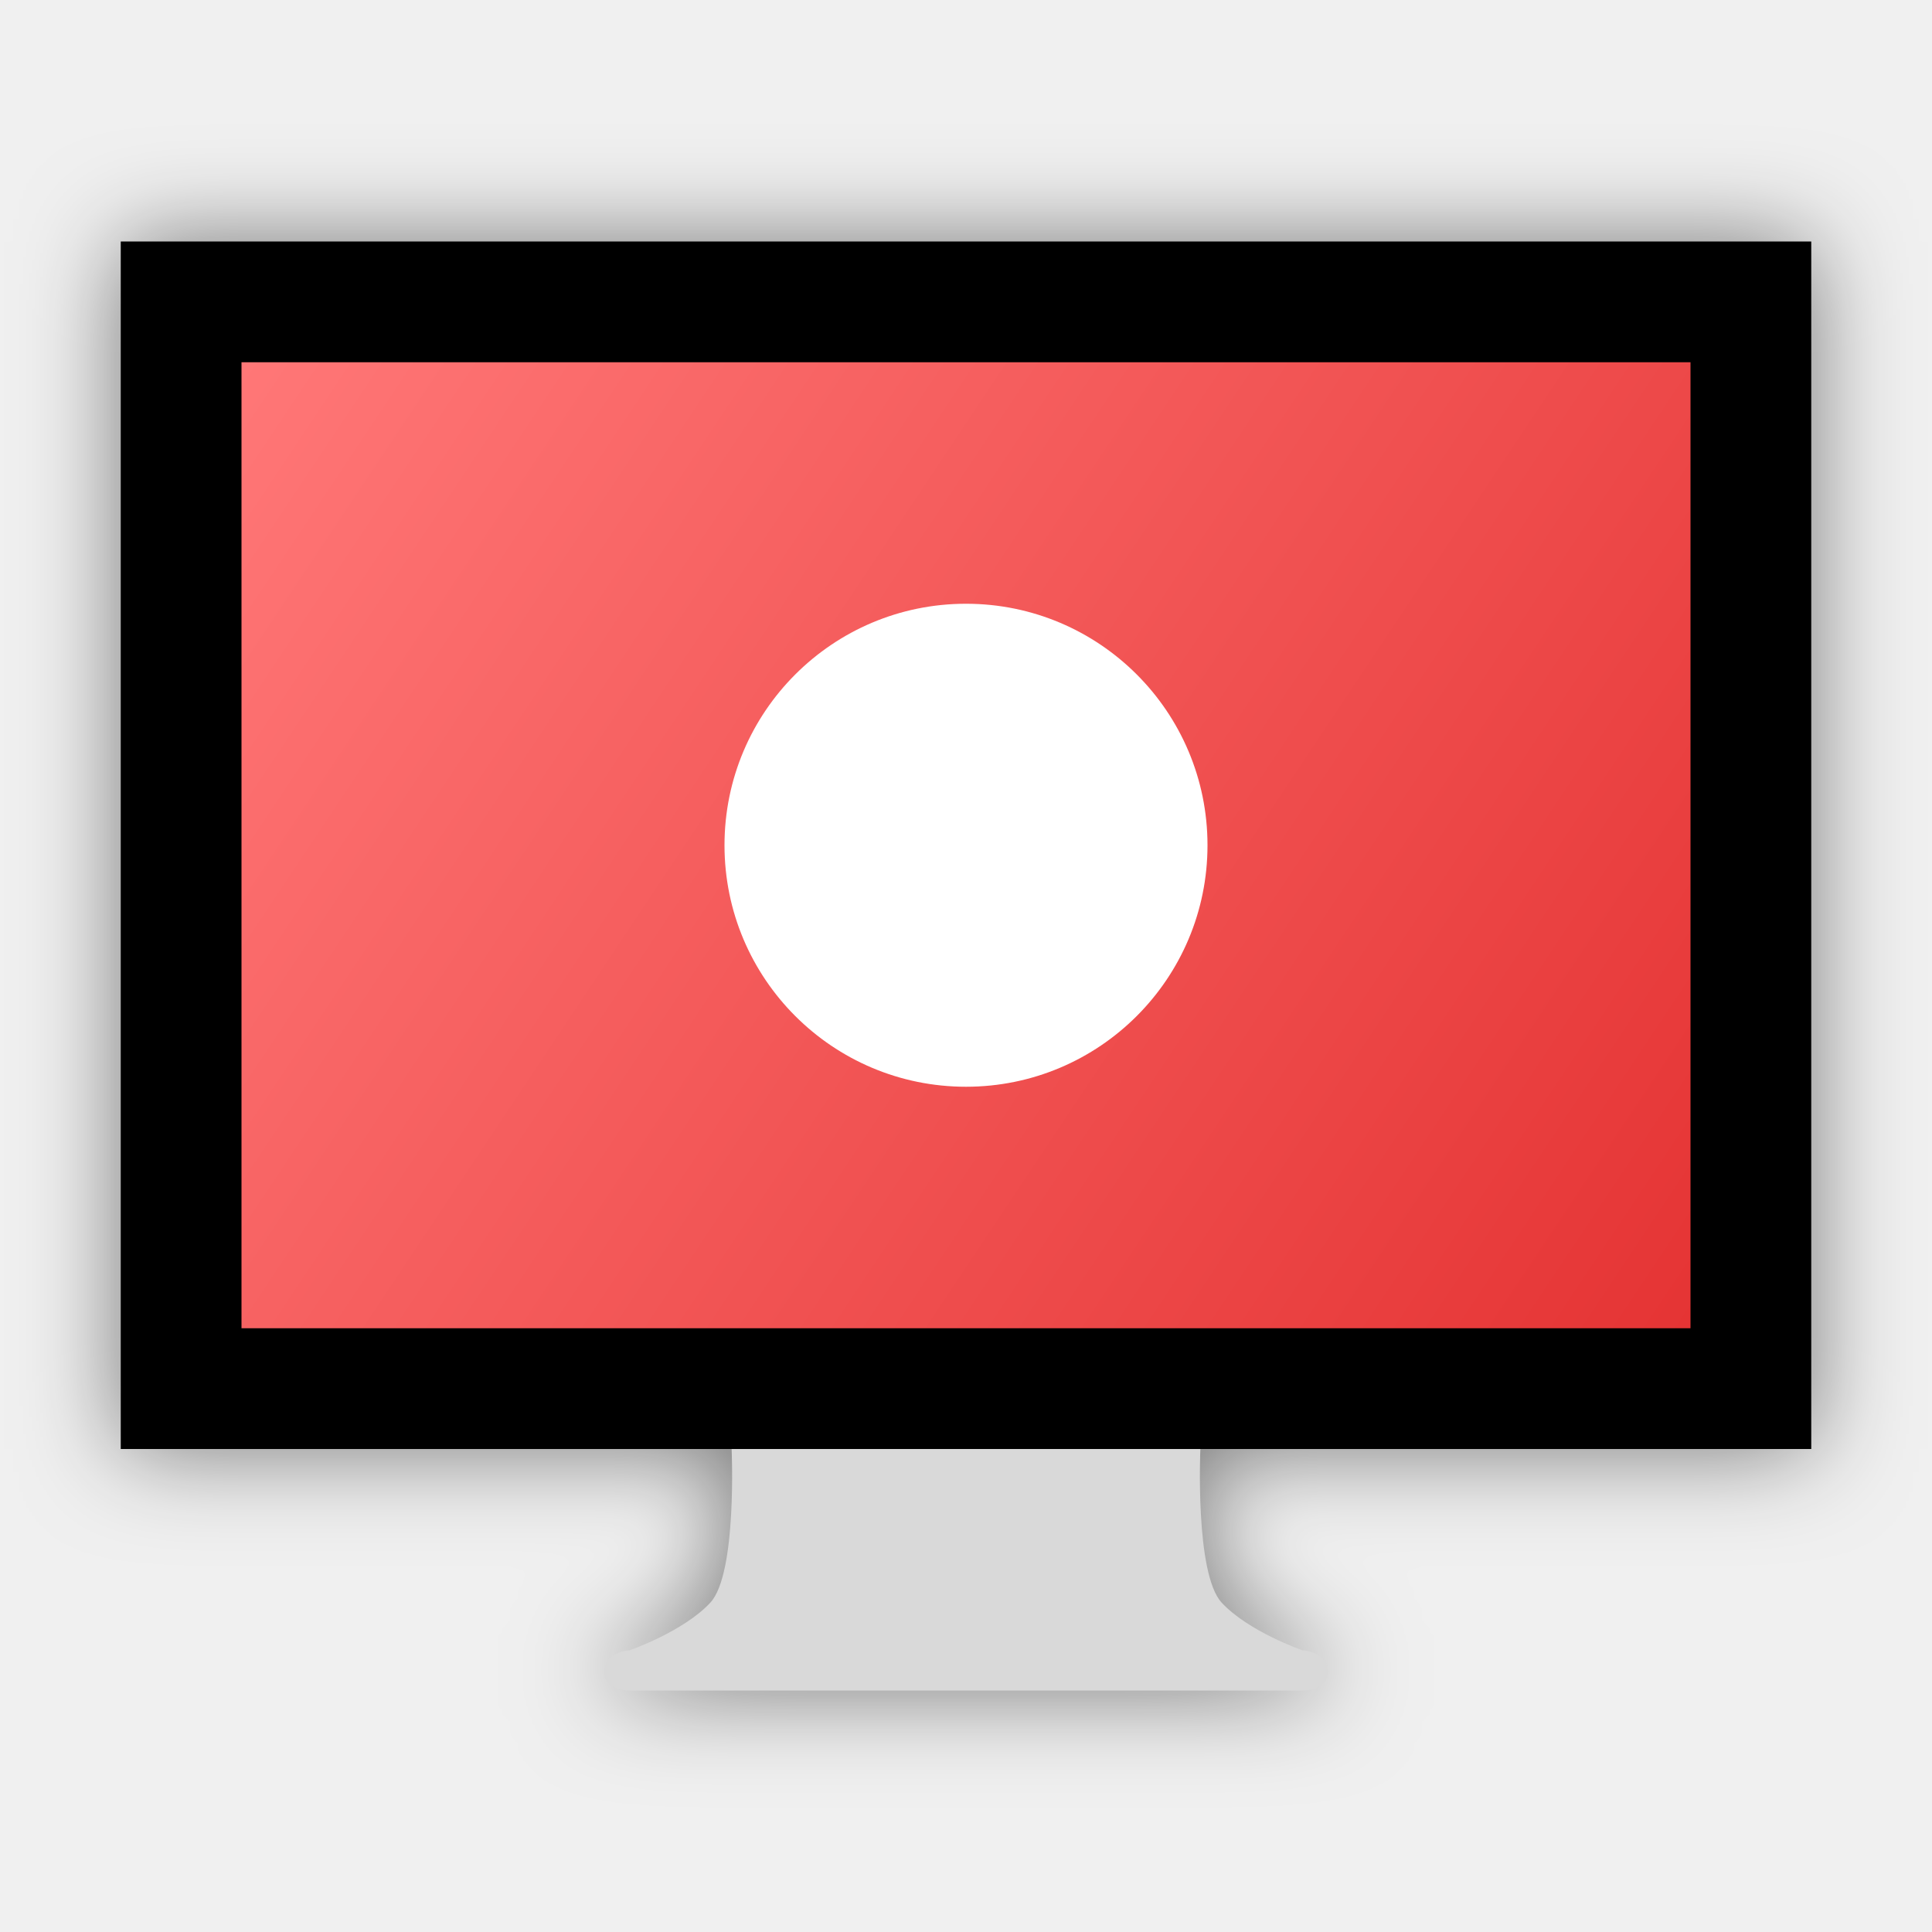
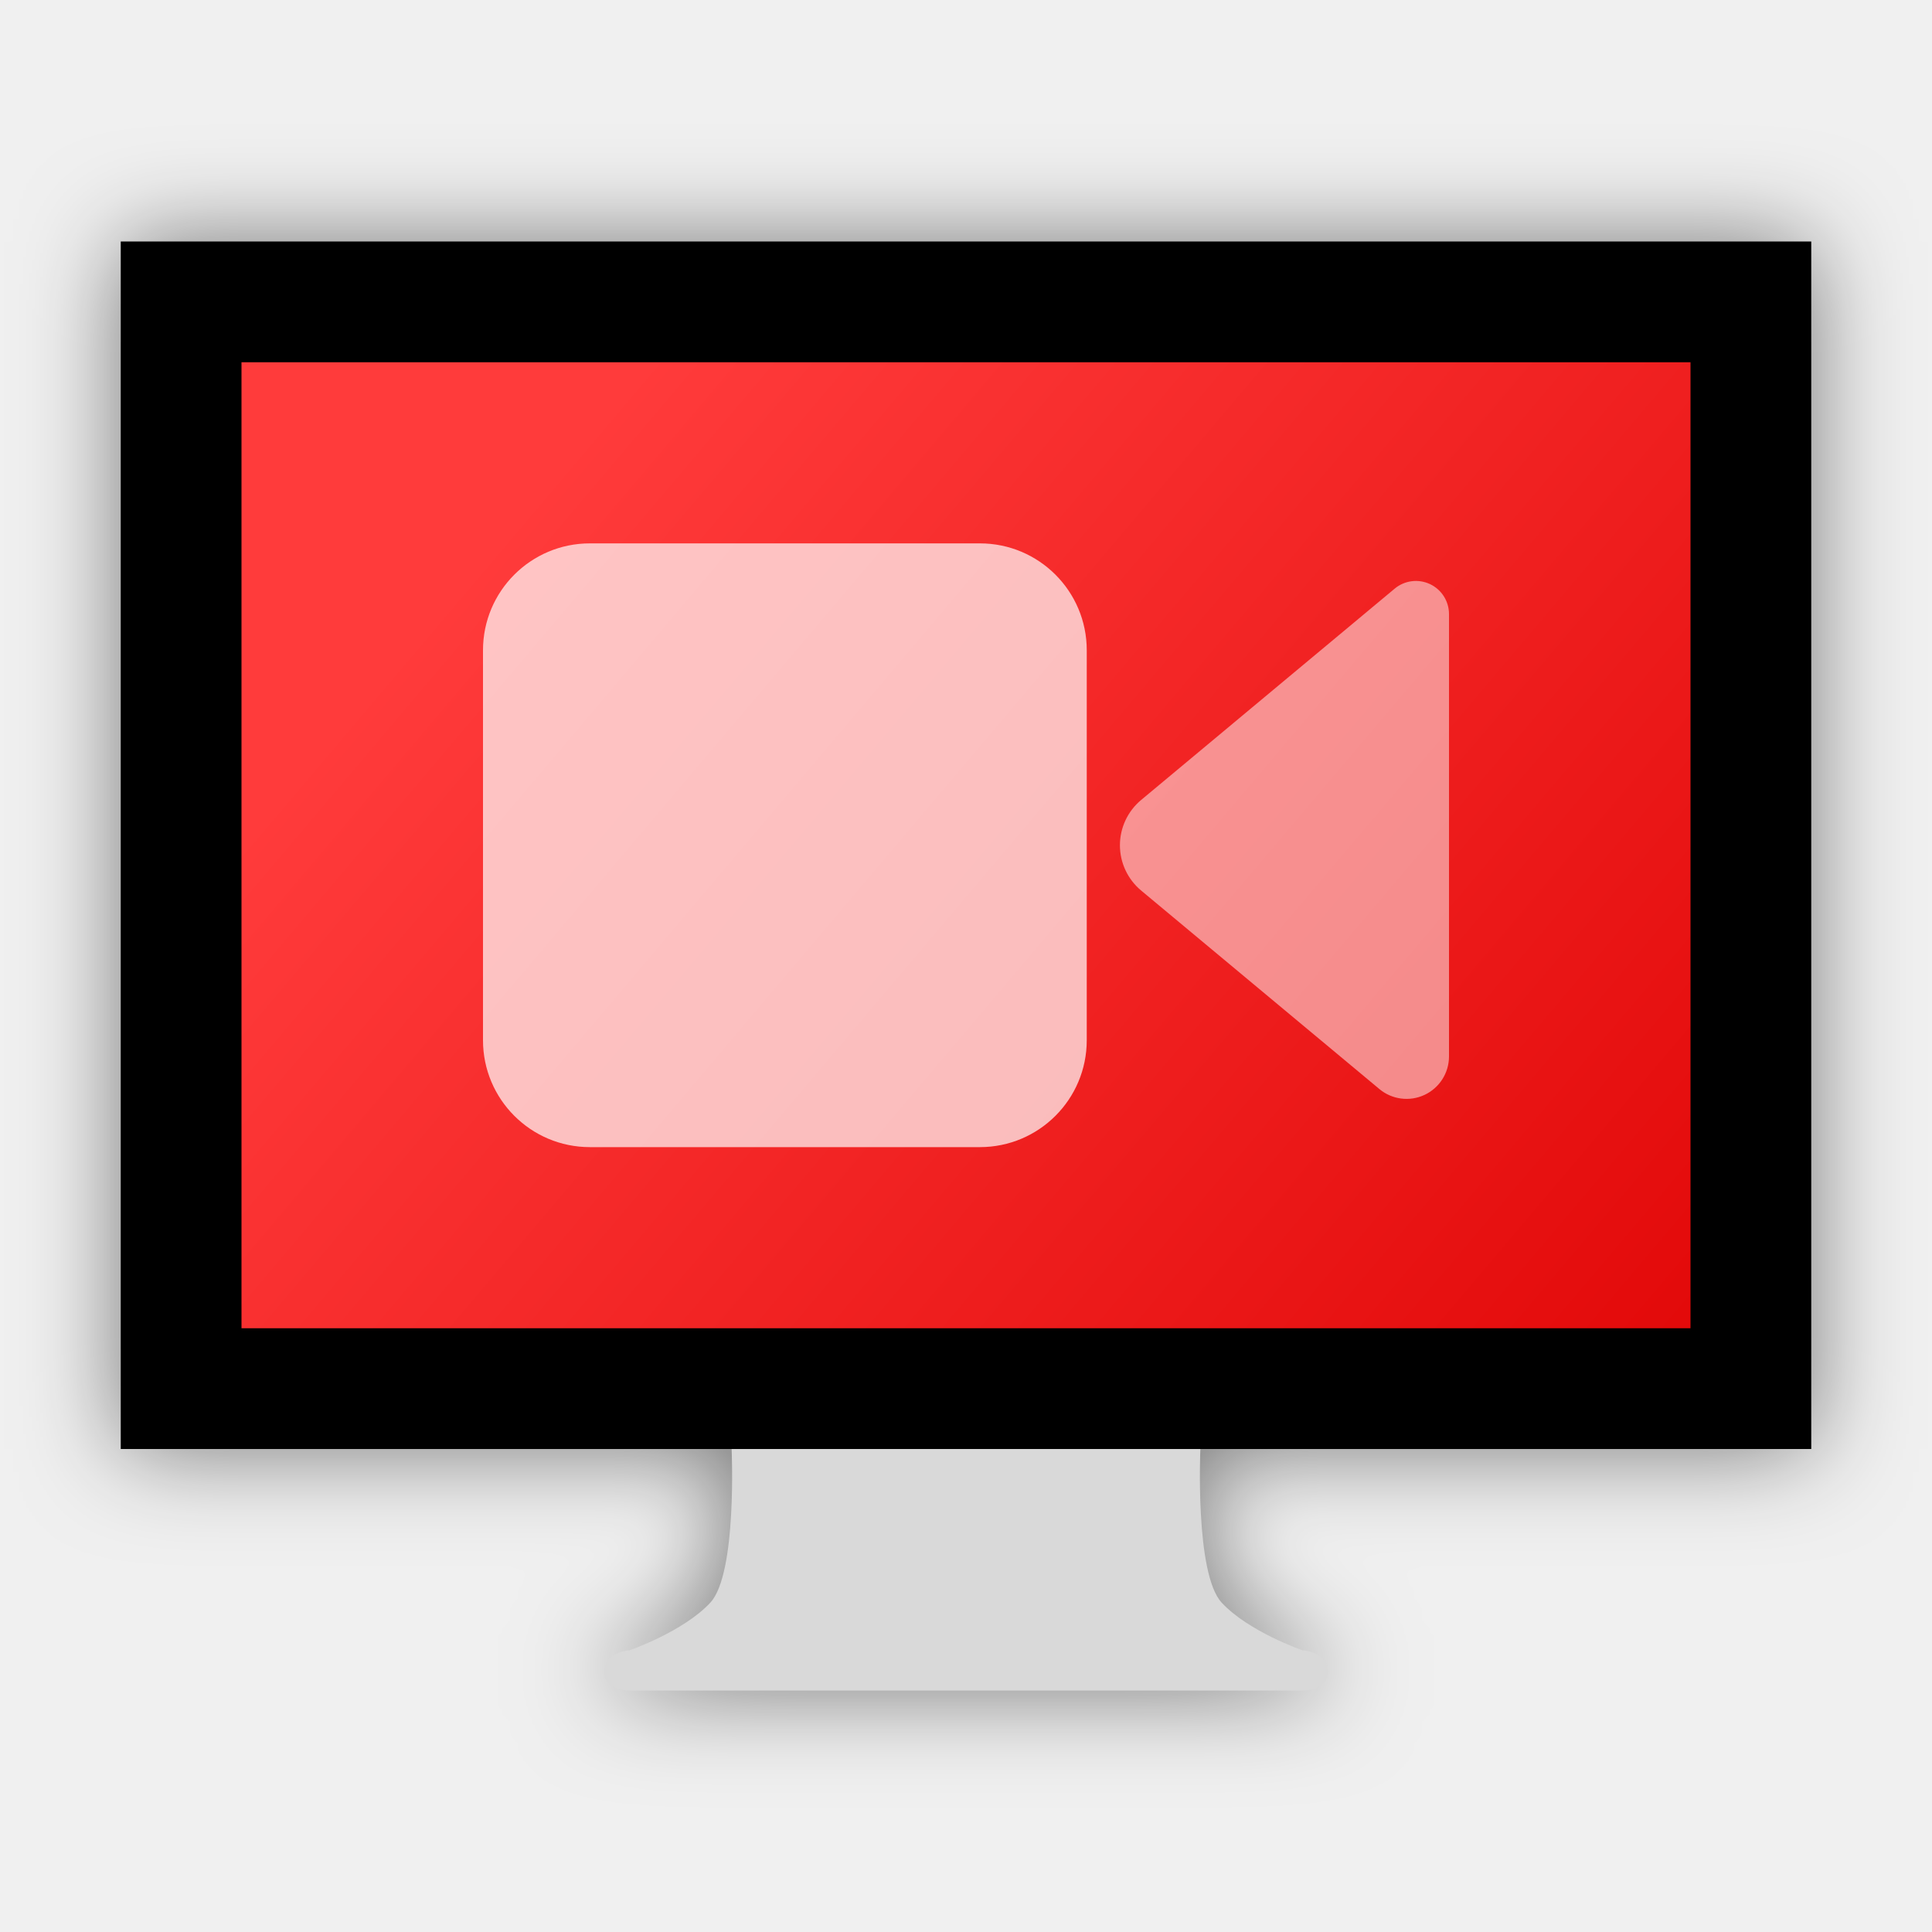
<svg xmlns="http://www.w3.org/2000/svg" xmlns:xlink="http://www.w3.org/1999/xlink" id="svg4569" height="32" width="32" version="1.0">
  <defs id="defs4571">
    <linearGradient id="linearGradient932">
-       <stop style="stop-color:#e53434;stop-opacity:1;" offset="0" id="stop928" />
-       <stop style="stop-color:#ff7777;stop-opacity:1" offset="1" id="stop930" />
+       <stop style="stop-color:#dd0000;stop-opacity:1;" offset="0" id="stop928" />
+       <stop style="stop-color:#ff3b3b;stop-opacity:1;" offset="1" id="stop930" />
    </linearGradient>
    <linearGradient id="linearGradient3912">
      <stop offset="0" style="stop-color:#787878;stop-opacity:1" id="stop3914" />
      <stop offset="0.35" style="stop-color:#b4b4b4;stop-opacity:1" id="stop3916" />
      <stop offset="0.494" style="stop-color:#c8c8c8;stop-opacity:1" id="stop3918" />
      <stop offset="0.589" style="stop-color:#e6e6e6;stop-opacity:1" id="stop3920" />
      <stop offset="1" style="stop-color:#8c8c8c;stop-opacity:1" id="stop3922" />
    </linearGradient>
    <linearGradient id="linearGradient6592-2-7">
      <stop offset="0" style="stop-color:#ffffff;stop-opacity:0.275" id="stop6594-0-2" />
      <stop offset="1" style="stop-color:#ffffff;stop-opacity:0" id="stop6596-2-5" />
    </linearGradient>
    <linearGradient id="linearGradient10691-1">
      <stop offset="0" style="stop-color:#000000;stop-opacity:1" id="stop10693-3" />
      <stop offset="1" style="stop-color:#000000;stop-opacity:0" id="stop10695-1" />
    </linearGradient>
    <linearGradient gradientTransform="matrix(0.5959409,0,0,0.5672673,-197.435,-25.18238)" gradientUnits="userSpaceOnUse" xlink:href="#linearGradient3912" id="linearGradient3221" y2="94.396" x2="361.106" y1="87.05" x1="361.106" />
    <radialGradient gradientTransform="matrix(19.60956,0,0,4.128327,124.5628,120.733)" gradientUnits="userSpaceOnUse" xlink:href="#linearGradient10691-1" id="radialGradient3226" fy="73.616" fx="6.703" r="7.228" cy="73.616" cx="6.703" />
    <linearGradient id="linearGradient4084">
      <stop offset="0" style="stop-color:#ffffff;stop-opacity:1" id="stop4086" />
      <stop offset="0.016" style="stop-color:#ffffff;stop-opacity:0.235" id="stop4088" />
      <stop offset="0.993" style="stop-color:#ffffff;stop-opacity:0.157" id="stop4090" />
      <stop offset="1" style="stop-color:#ffffff;stop-opacity:0.392" id="stop4092" />
    </linearGradient>
    <linearGradient id="outerBackgroundGradient-5-0">
      <stop id="stop3864-8-6-4" offset="0" style="stop-color:#0036cb;stop-opacity:1" />
      <stop id="stop3866-9-1-86" offset="1" style="stop-color:#0fdb00;stop-opacity:1" />
    </linearGradient>
    <linearGradient xlink:href="#linearGradient6592-2-7" id="linearGradient3141" gradientUnits="userSpaceOnUse" gradientTransform="matrix(11.56349,0,0,11.69781,13.1666,124.8285)" x1="10" y1="-3" x2="20" y2="12" />
    <linearGradient xlink:href="#linearGradient4084" id="linearGradient3144" gradientUnits="userSpaceOnUse" gradientTransform="matrix(12.40026,0,0,8.670098,-41.60626,-14.57437)" x1="24" y1="5.753" x2="24" y2="42.121" />
    <linearGradient xlink:href="#outerBackgroundGradient-5-0" id="linearGradient3148" gradientUnits="userSpaceOnUse" gradientTransform="matrix(10.66485,0,0,13.00365,32.03815,146.2663)" x1="-2.549" y1="28.788" x2="44.632" y2="-12.349" />
    <linearGradient id="linearGradient4054-5">
      <stop offset="0" style="stop-color:#ffffff;stop-opacity:1" id="stop4056-0" />
      <stop offset="0.017" style="stop-color:#ffffff;stop-opacity:0.235" id="stop4058-4" />
      <stop offset="1" style="stop-color:#ffffff;stop-opacity:0.157" id="stop4060-4" />
      <stop offset="1" style="stop-color:#ffffff;stop-opacity:0.392" id="stop4062-0" />
    </linearGradient>
    <linearGradient xlink:href="#linearGradient4054-5" id="linearGradient3152-7" gradientUnits="userSpaceOnUse" gradientTransform="matrix(4.53668,0,0,3.125268,27.21214,49.81246)" x1="47.547" y1="121.841" x2="47.547" y2="99.079" />
    <linearGradient xlink:href="#linearGradient10691-1" id="linearGradient3148-3" gradientUnits="userSpaceOnUse" gradientTransform="matrix(10.66485,0,0,12.50844,41.4309,566.4004)" x1="15" y1="24.619" x2="15" y2="2" />
    <clipPath id="clip1">
      <rect width="384" height="384" x="0" y="0" id="rect10" />
    </clipPath>
    <mask id="mask0">
      <g id="g7" style="filter:url(#alpha)">
        <rect width="384" height="384" x="0" y="0" style="fill:#000000;fill-opacity:0.2" id="rect5" />
      </g>
    </mask>
    <filter id="alpha" width="1" height="1" x="0" y="0" filterUnits="objectBoundingBox">
      <feColorMatrix in="SourceGraphic" type="matrix" values="0 0 0 0 1 0 0 0 0 1 0 0 0 0 1 0 0 0 1 0" id="feColorMatrix2" />
    </filter>
    <clipPath id="clipPath873">
      <rect width="384" height="384" x="0" y="0" id="rect871" />
    </clipPath>
    <clipPath id="clip1-4">
      <rect width="384" height="384" x="0" y="0" id="rect10-0" />
    </clipPath>
    <clipPath id="clip1-48">
      <rect width="384" height="384" x="0" y="0" id="rect10-8" />
    </clipPath>
    <filter style="color-interpolation-filters:sRGB" id="filter16397" x="-0.07" width="1.139" y="-0.081" height="1.163">
      <feGaussianBlur stdDeviation="0.812" id="feGaussianBlur16399" />
    </filter>
-     <linearGradient xlink:href="#linearGradient932" id="linearGradient934" x1="28" y1="22" x2="4" y2="6" gradientUnits="userSpaceOnUse" />
+     <linearGradient xlink:href="#linearGradient932" id="linearGradient934" x1="29.331" y1="27.646" x2="7.77" y2="9.384" gradientUnits="userSpaceOnUse" />
  </defs>
  <path d="M 2,4 V 24 h 10.117 c 0,0 0.095,2.066 -0.352,2.547 -0.447,0.481 -1.336,0.787 -1.336,0.787 C 9.859,27.385 9.855,28 10.43,28 h 11.141 c 0.575,0 0.57,-0.616 0,-0.666 0,0 -0.887,-0.306 -1.334,-0.787 C 19.79,26.066 19.883,24 19.883,24 H 30 V 4 Z" style="opacity:0.5;fill:#000000;fill-opacity:1;stroke:none;stroke-width:0.986;filter:url(#filter16397)" id="rect1015-9" />
  <rect y="4" x="2" height="20" width="28" id="rect1015" style="opacity:1;fill:#000000;fill-opacity:1;stroke:none;stroke-width:0.986" />
  <rect style="opacity:1;fill:url(#linearGradient934);fill-opacity:1;stroke:none;stroke-width:0.816" id="rect1015-2" width="24" height="16" x="4" y="6" />
  <path style="display:inline;overflow:visible;visibility:visible;fill:#d9d9d9;fill-opacity:1;fill-rule:nonzero;stroke:none;stroke-width:0.211;stroke-linecap:round;stroke-linejoin:round;stroke-miterlimit:4;stroke-dasharray:none;stroke-dashoffset:0.5;stroke-opacity:1;marker:none;enable-background:new" id="rect1789" d="m 12.118,24 c 0,0 0.094,2.064 -0.353,2.545 -0.447,0.481 -1.335,0.788 -1.335,0.788 C 9.859,27.384 9.854,28 10.429,28 h 11.141 c 0.575,0 0.57,-0.617 0,-0.667 0,0 -0.889,-0.307 -1.335,-0.788 C 19.789,26.064 19.882,24 19.882,24 h -7.76 z" />
-   <circle style="opacity:1;fill:#ffffff;fill-opacity:1;stroke-width:0.539" id="path884" cx="16" cy="14" r="4" />
+   <rect style="opacity:0.7;fill:#ffffff;fill-opacity:1;stroke:none;stroke-width:0.416" id="rect1015-2-5-3" width="10" height="10" x="8" y="9" ry="1.77" />
+   <path id="path1270" style="opacity:0.5;fill:#ffffff;stroke:none;stroke-width:1.095" d="M 23.684,9.674 A 0.549,0.549 0 0 0 23.1,9.75 l -4.199,3.5 a 0.976,0.976 0 0 0 0,1.5 l 3.947,3.289 A 0.703,0.703 0 0 0 24,17.5 V 10.172 A 0.549,0.549 0 0 0 23.684,9.674 Z" />
</svg>
